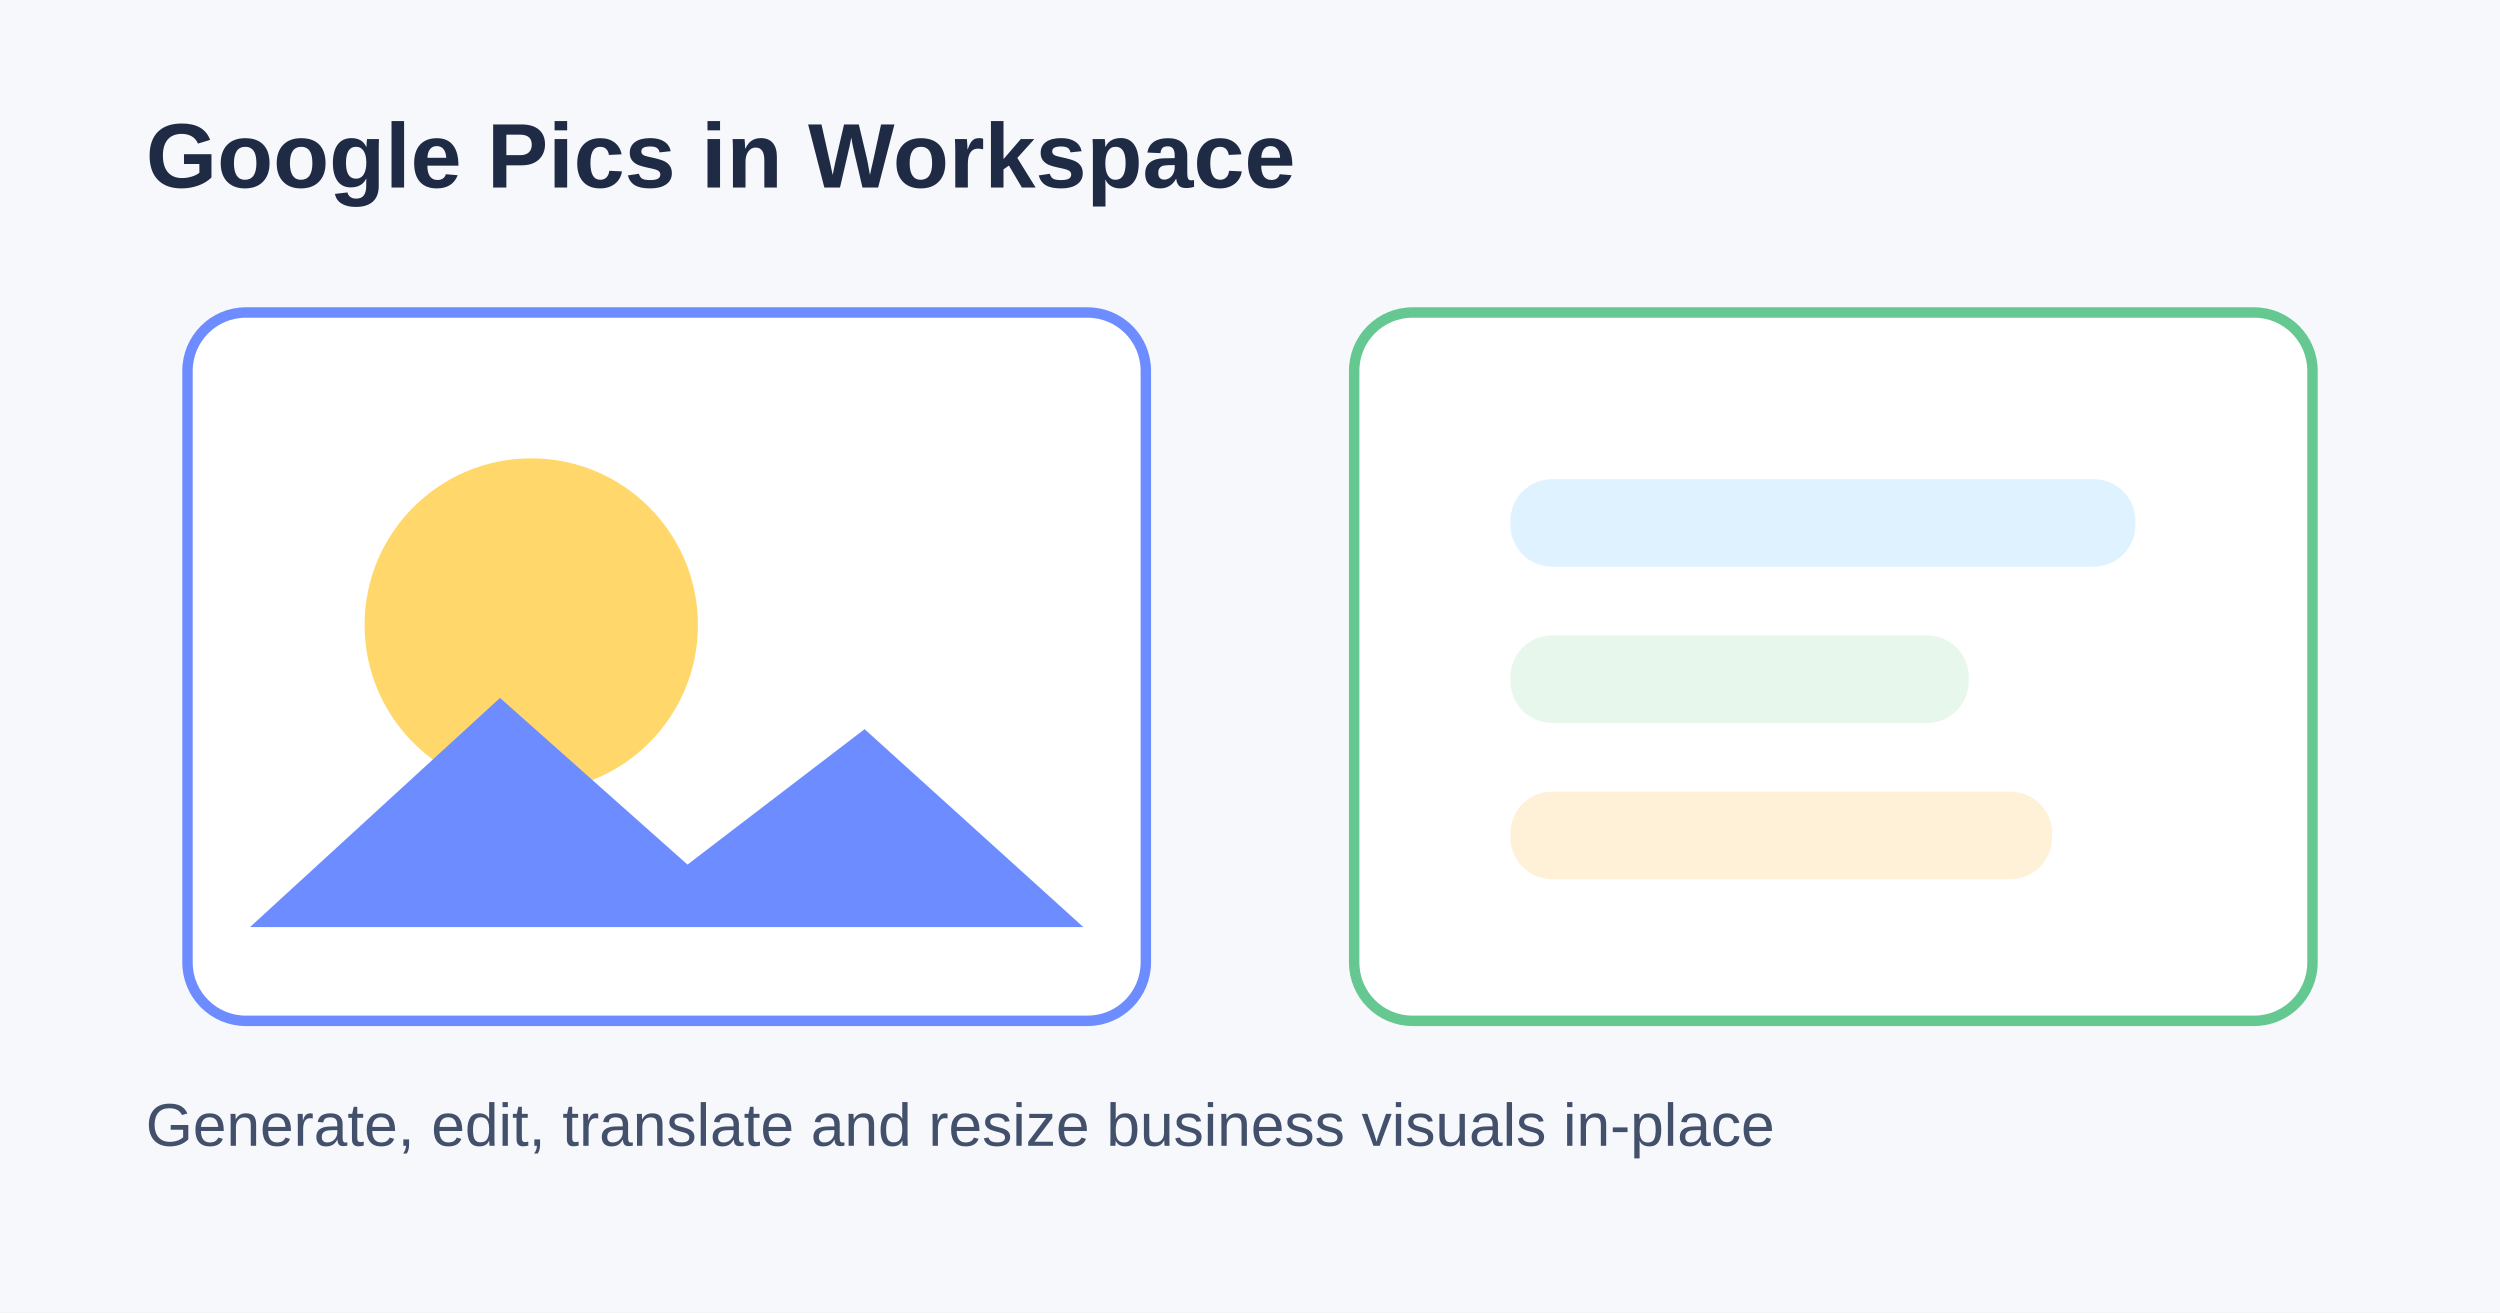
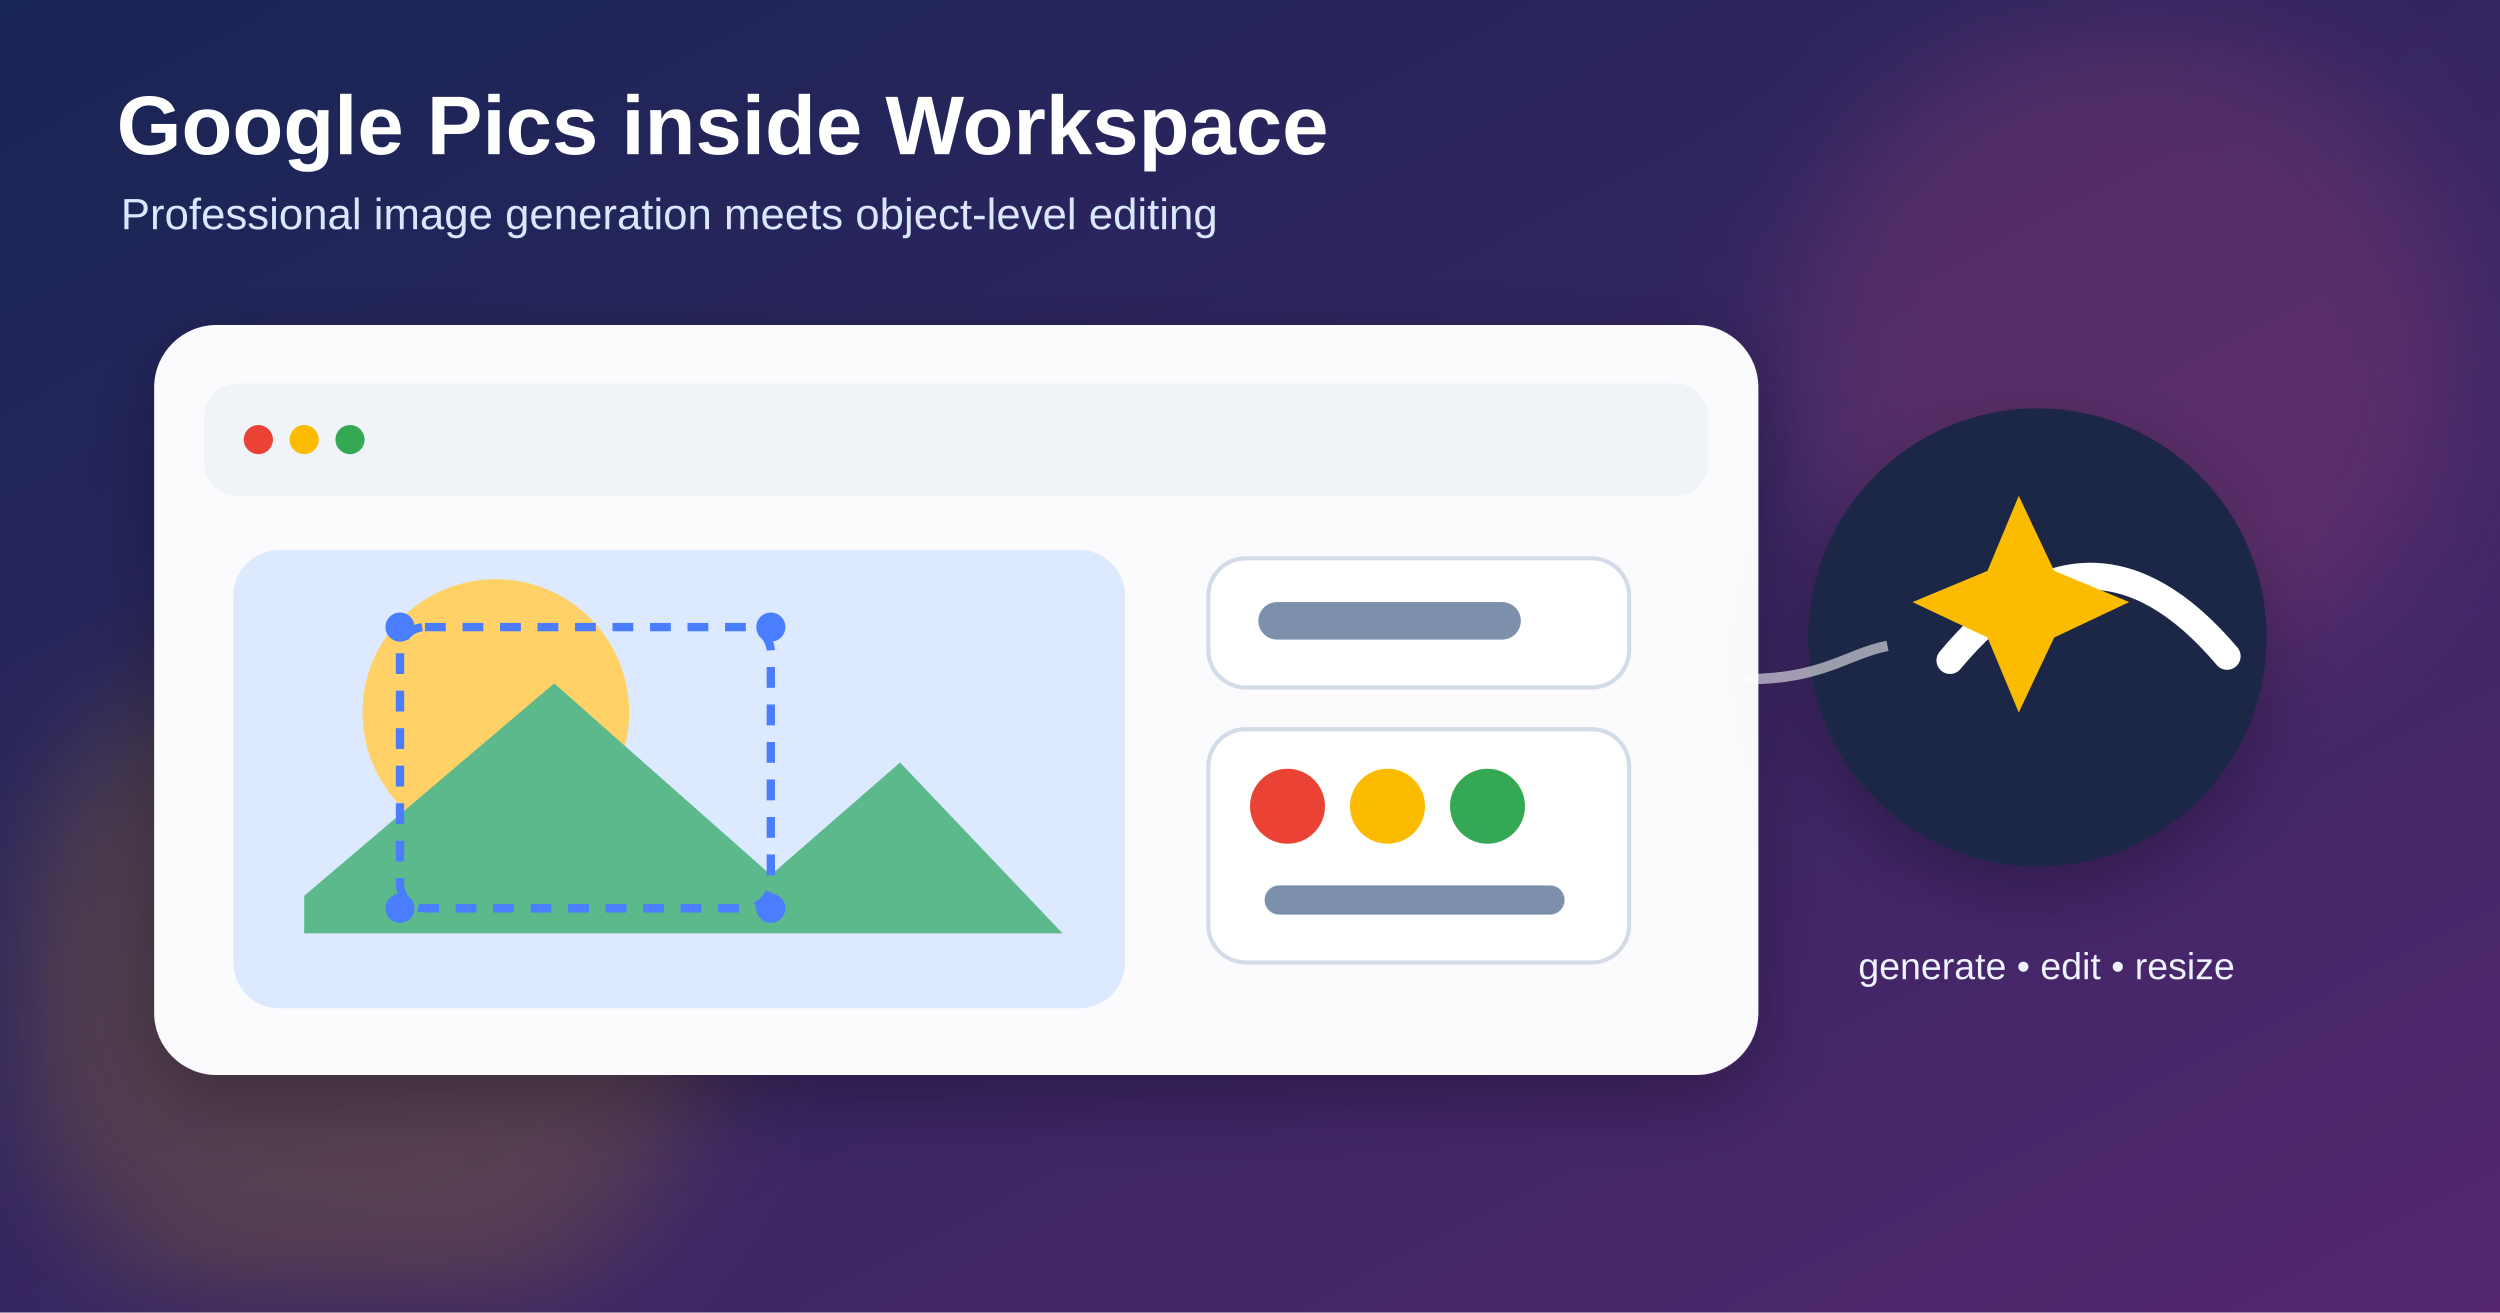
<svg xmlns="http://www.w3.org/2000/svg" width="1200" height="630" viewBox="0 0 1200 630">
-   <rect width="1200" height="630" fill="#f6f8fc" />
-   <rect x="90" y="150" width="460" height="340" rx="28" fill="#ffffff" stroke="#6c8cff" stroke-width="5" />
-   <rect x="650" y="150" width="460" height="340" rx="28" fill="#ffffff" stroke="#64c890" stroke-width="5" />
-   <circle cx="255" cy="300" r="80" fill="#ffd76a" />
-   <path d="M120 445l120-110 90 80 85-65 105 95z" fill="#6c8cff" />
-   <rect x="725" y="230" width="300" height="42" rx="20" fill="#dff2ff" />
-   <rect x="725" y="305" width="220" height="42" rx="20" fill="#e7f7ec" />
-   <rect x="725" y="380" width="260" height="42" rx="20" fill="#fff0d8" />
-   <text x="70" y="90" fill="#1f2a44" font-family="Arial, sans-serif" font-size="44" font-weight="700">Google Pics in Workspace</text>
-   <text x="70" y="550" fill="#43506b" font-family="Arial, sans-serif" font-size="29">Generate, edit, translate and resize business visuals in-place</text>
+   <defs>
+     <linearGradient id="bg" x1="0" y1="0" x2="1" y2="1">
+       <stop offset="0" stop-color="#172554" />
+       <stop offset="1" stop-color="#53266f" />
+     </linearGradient>
+     <filter id="shadow" x="-30%" y="-30%" width="160%" height="160%">
+       <feDropShadow dx="0" dy="12" stdDeviation="18" flood-color="#000" flood-opacity=".28" />
+     </filter>
+     <filter id="soft" x="-40%" y="-40%" width="180%" height="180%">
+       <feGaussianBlur stdDeviation="28" />
+     </filter>
+   </defs>
+   <rect width="1200" height="630" fill="url(#bg)" />
+   <text x="56" y="74" fill="#fff" font-family="Arial,Helvetica,sans-serif" font-size="40" font-weight="700">Google Pics inside Workspace</text>
+   <text x="58" y="110" fill="#d9e7ff" font-family="Arial,Helvetica,sans-serif" font-size="21">Professional image generation meets object-level editing</text>
+   <circle cx="170" cy="475" r="170" fill="#f7b801" opacity=".17" filter="url(#soft)" />
+   <circle cx="1020" cy="170" r="160" fill="#ff5c8a" opacity=".16" filter="url(#soft)" />
+   <g filter="url(#shadow)">
+     <rect x="74" y="156" width="770" height="360" rx="30" fill="#fbfbfd" />
+     <rect x="98" y="184" width="722" height="54" rx="16" fill="#f0f3f8" />
+     <circle cx="124" cy="211" r="7" fill="#ea4335" />
+     <circle cx="146" cy="211" r="7" fill="#fbbc04" />
+     <circle cx="168" cy="211" r="7" fill="#34a853" />
+     <rect x="112" y="264" width="428" height="220" rx="22" fill="#dce9ff" />
+     <circle cx="238" cy="342" r="64" fill="#ffd166" />
+     <path d="M146 430L266 328L370 420L432 366L510 448H146Z" fill="#5bb98c" />
+     <rect x="580" y="268" width="202" height="62" rx="18" fill="#ffffff" stroke="#d4dbe8" stroke-width="2" />
+     <rect x="604" y="289" width="126" height="18" rx="9" fill="#7c8fab" />
+     <rect x="580" y="350" width="202" height="112" rx="18" fill="#ffffff" stroke="#d4dbe8" stroke-width="2" />
+     <circle cx="618" cy="387" r="18" fill="#ea4335" />
+     <circle cx="666" cy="387" r="18" fill="#fbbc04" />
+     <circle cx="714" cy="387" r="18" fill="#34a853" />
+     <rect x="607" y="425" width="144" height="14" rx="7" fill="#7c8fab" />
+   </g>
+   <rect x="192" y="301" width="178" height="135" rx="12" fill="none" stroke="#4a7dff" stroke-width="4" stroke-dasharray="10 8" />
+   <circle cx="192" cy="301" r="7" fill="#4a7dff" />
+   <circle cx="370" cy="301" r="7" fill="#4a7dff" />
+   <circle cx="192" cy="436" r="7" fill="#4a7dff" />
+   <circle cx="370" cy="436" r="7" fill="#4a7dff" />
+   <g filter="url(#shadow)">
+     <circle cx="978" cy="306" r="110" fill="#1c2746" />
+     <path d="M936 317c44-53 89-54 133-2" fill="none" stroke="#fff" stroke-width="13" stroke-linecap="round" />
+     <path d="M954 274l15-36 17 36 36 15-36 17-17 36-15-36-36-17z" fill="#fbbc04" />
+   </g>
+   <path d="M838 326 C875 326 886 314 906 310" fill="none" stroke="#fff" stroke-width="5" opacity=".55" />
+   <text x="892" y="470" fill="#eef3ff" font-family="Arial" font-size="18">generate • edit • resize</text>
</svg>
